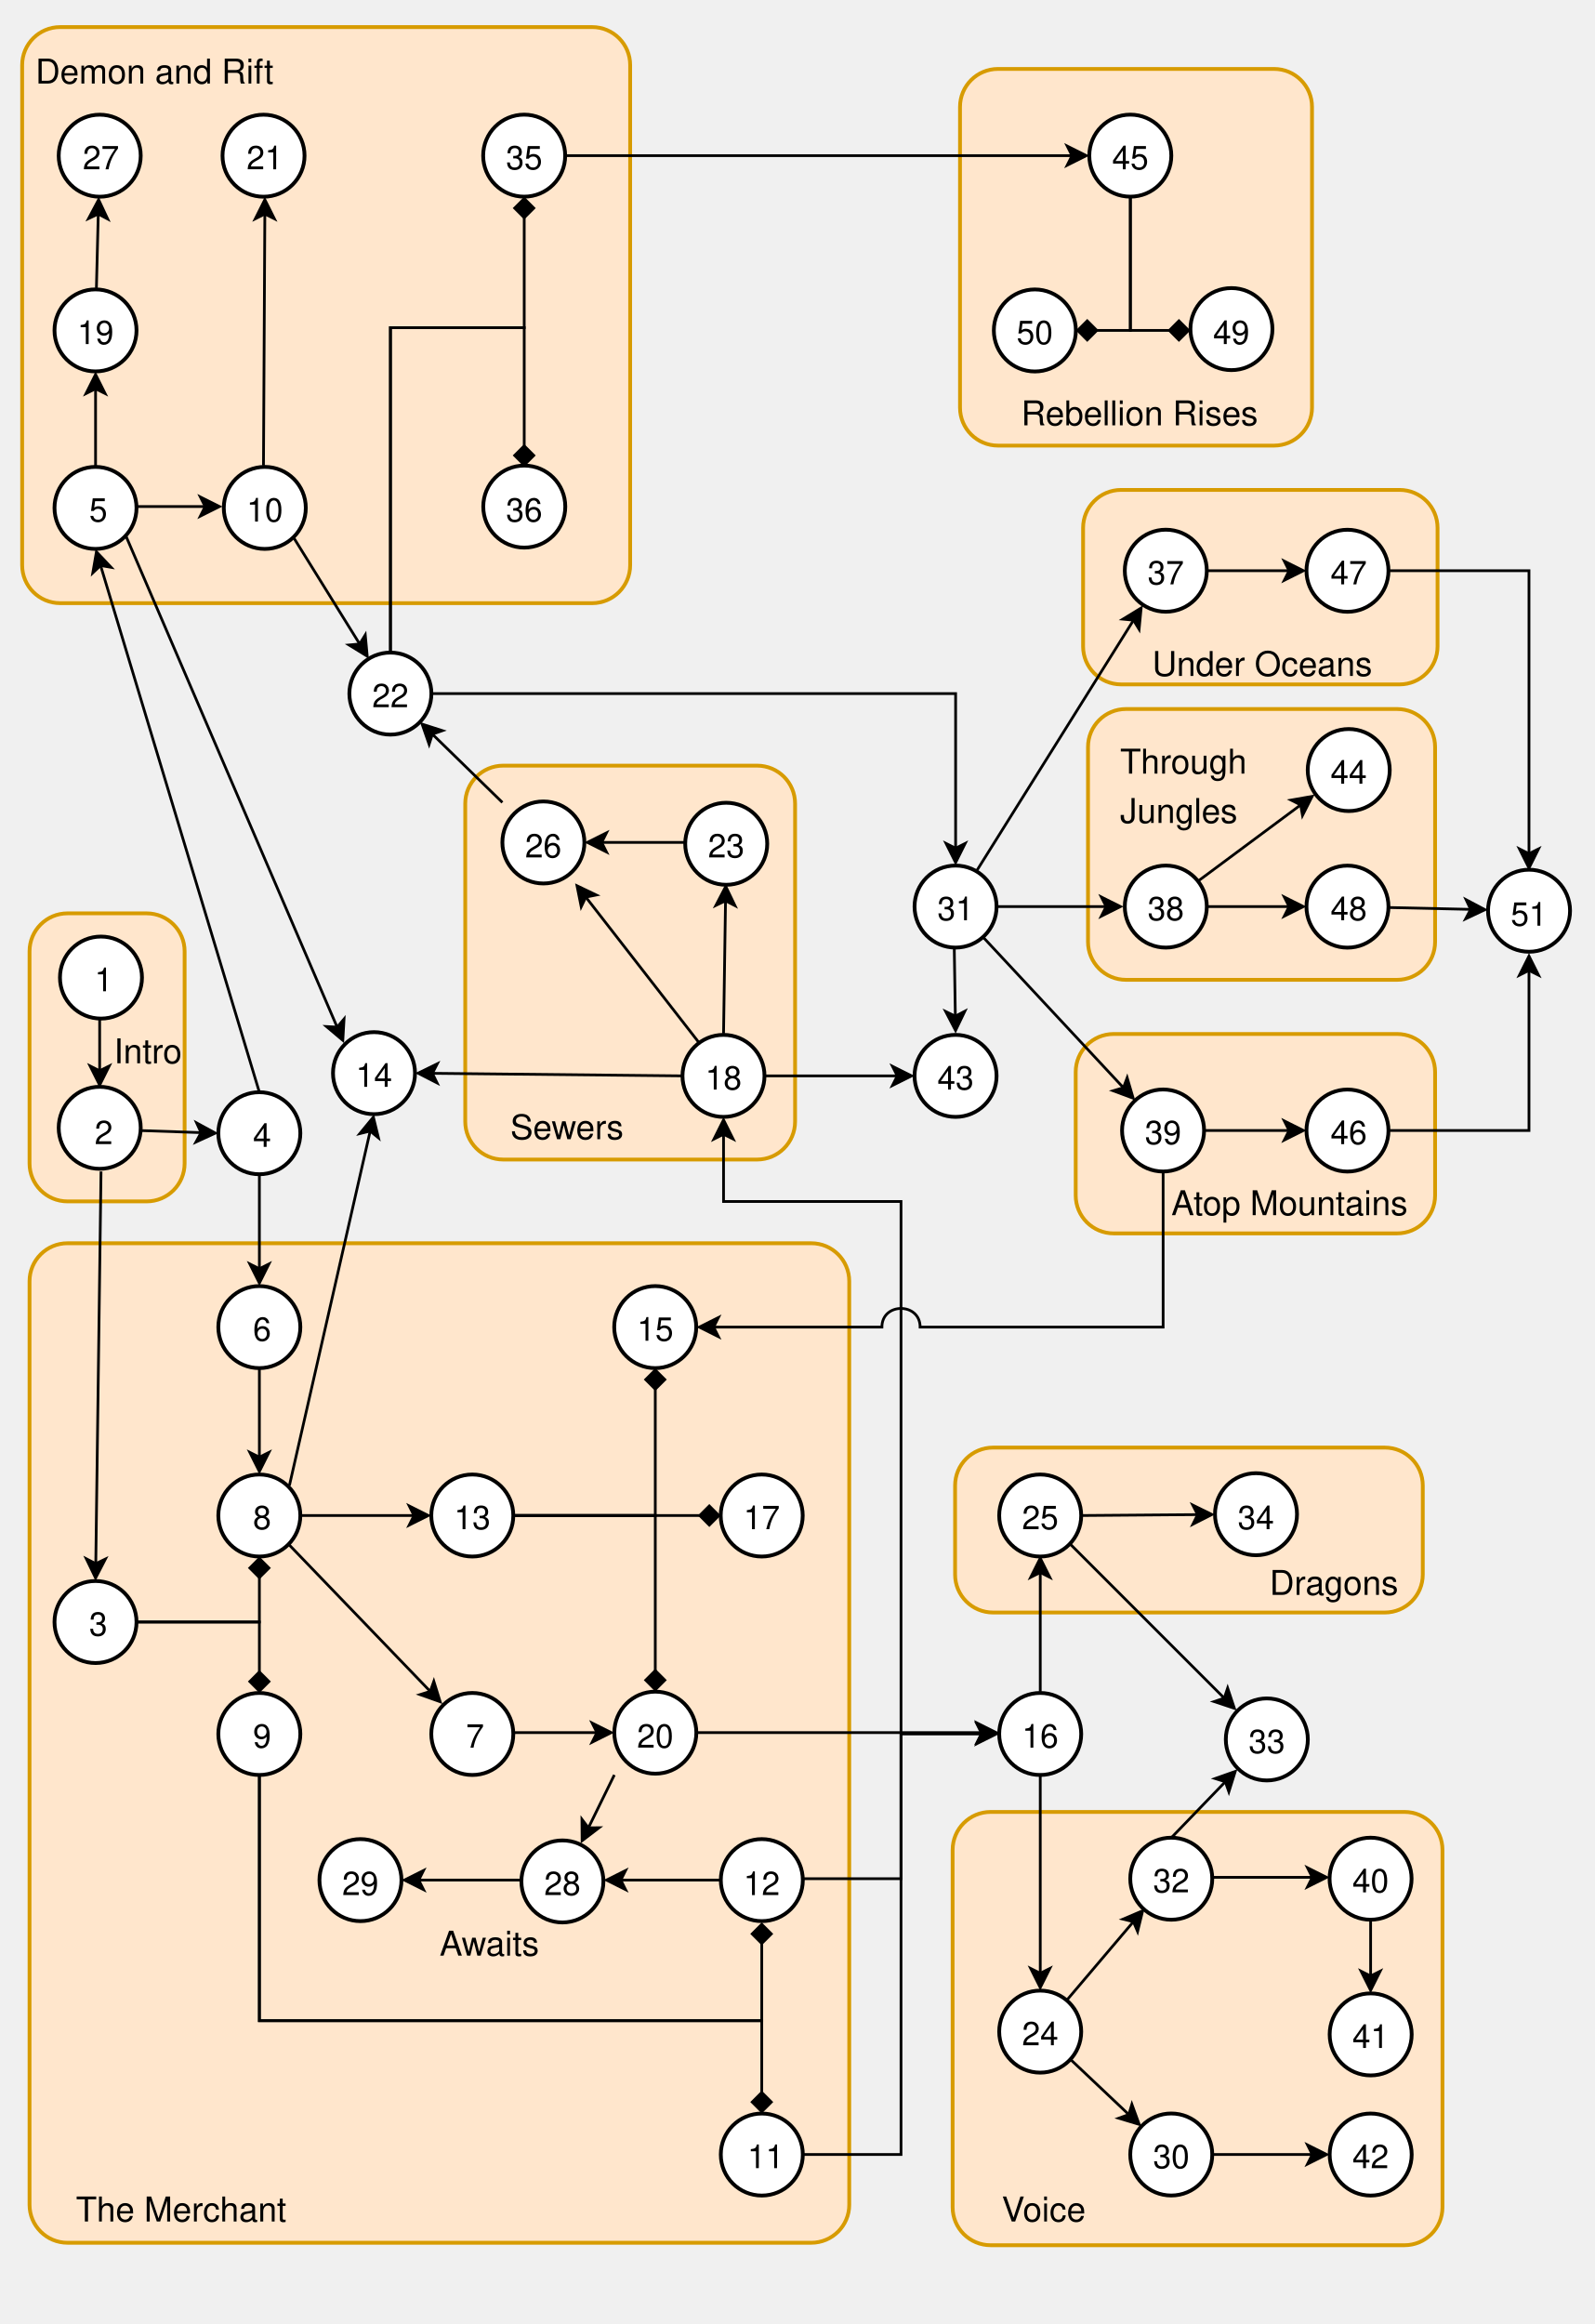
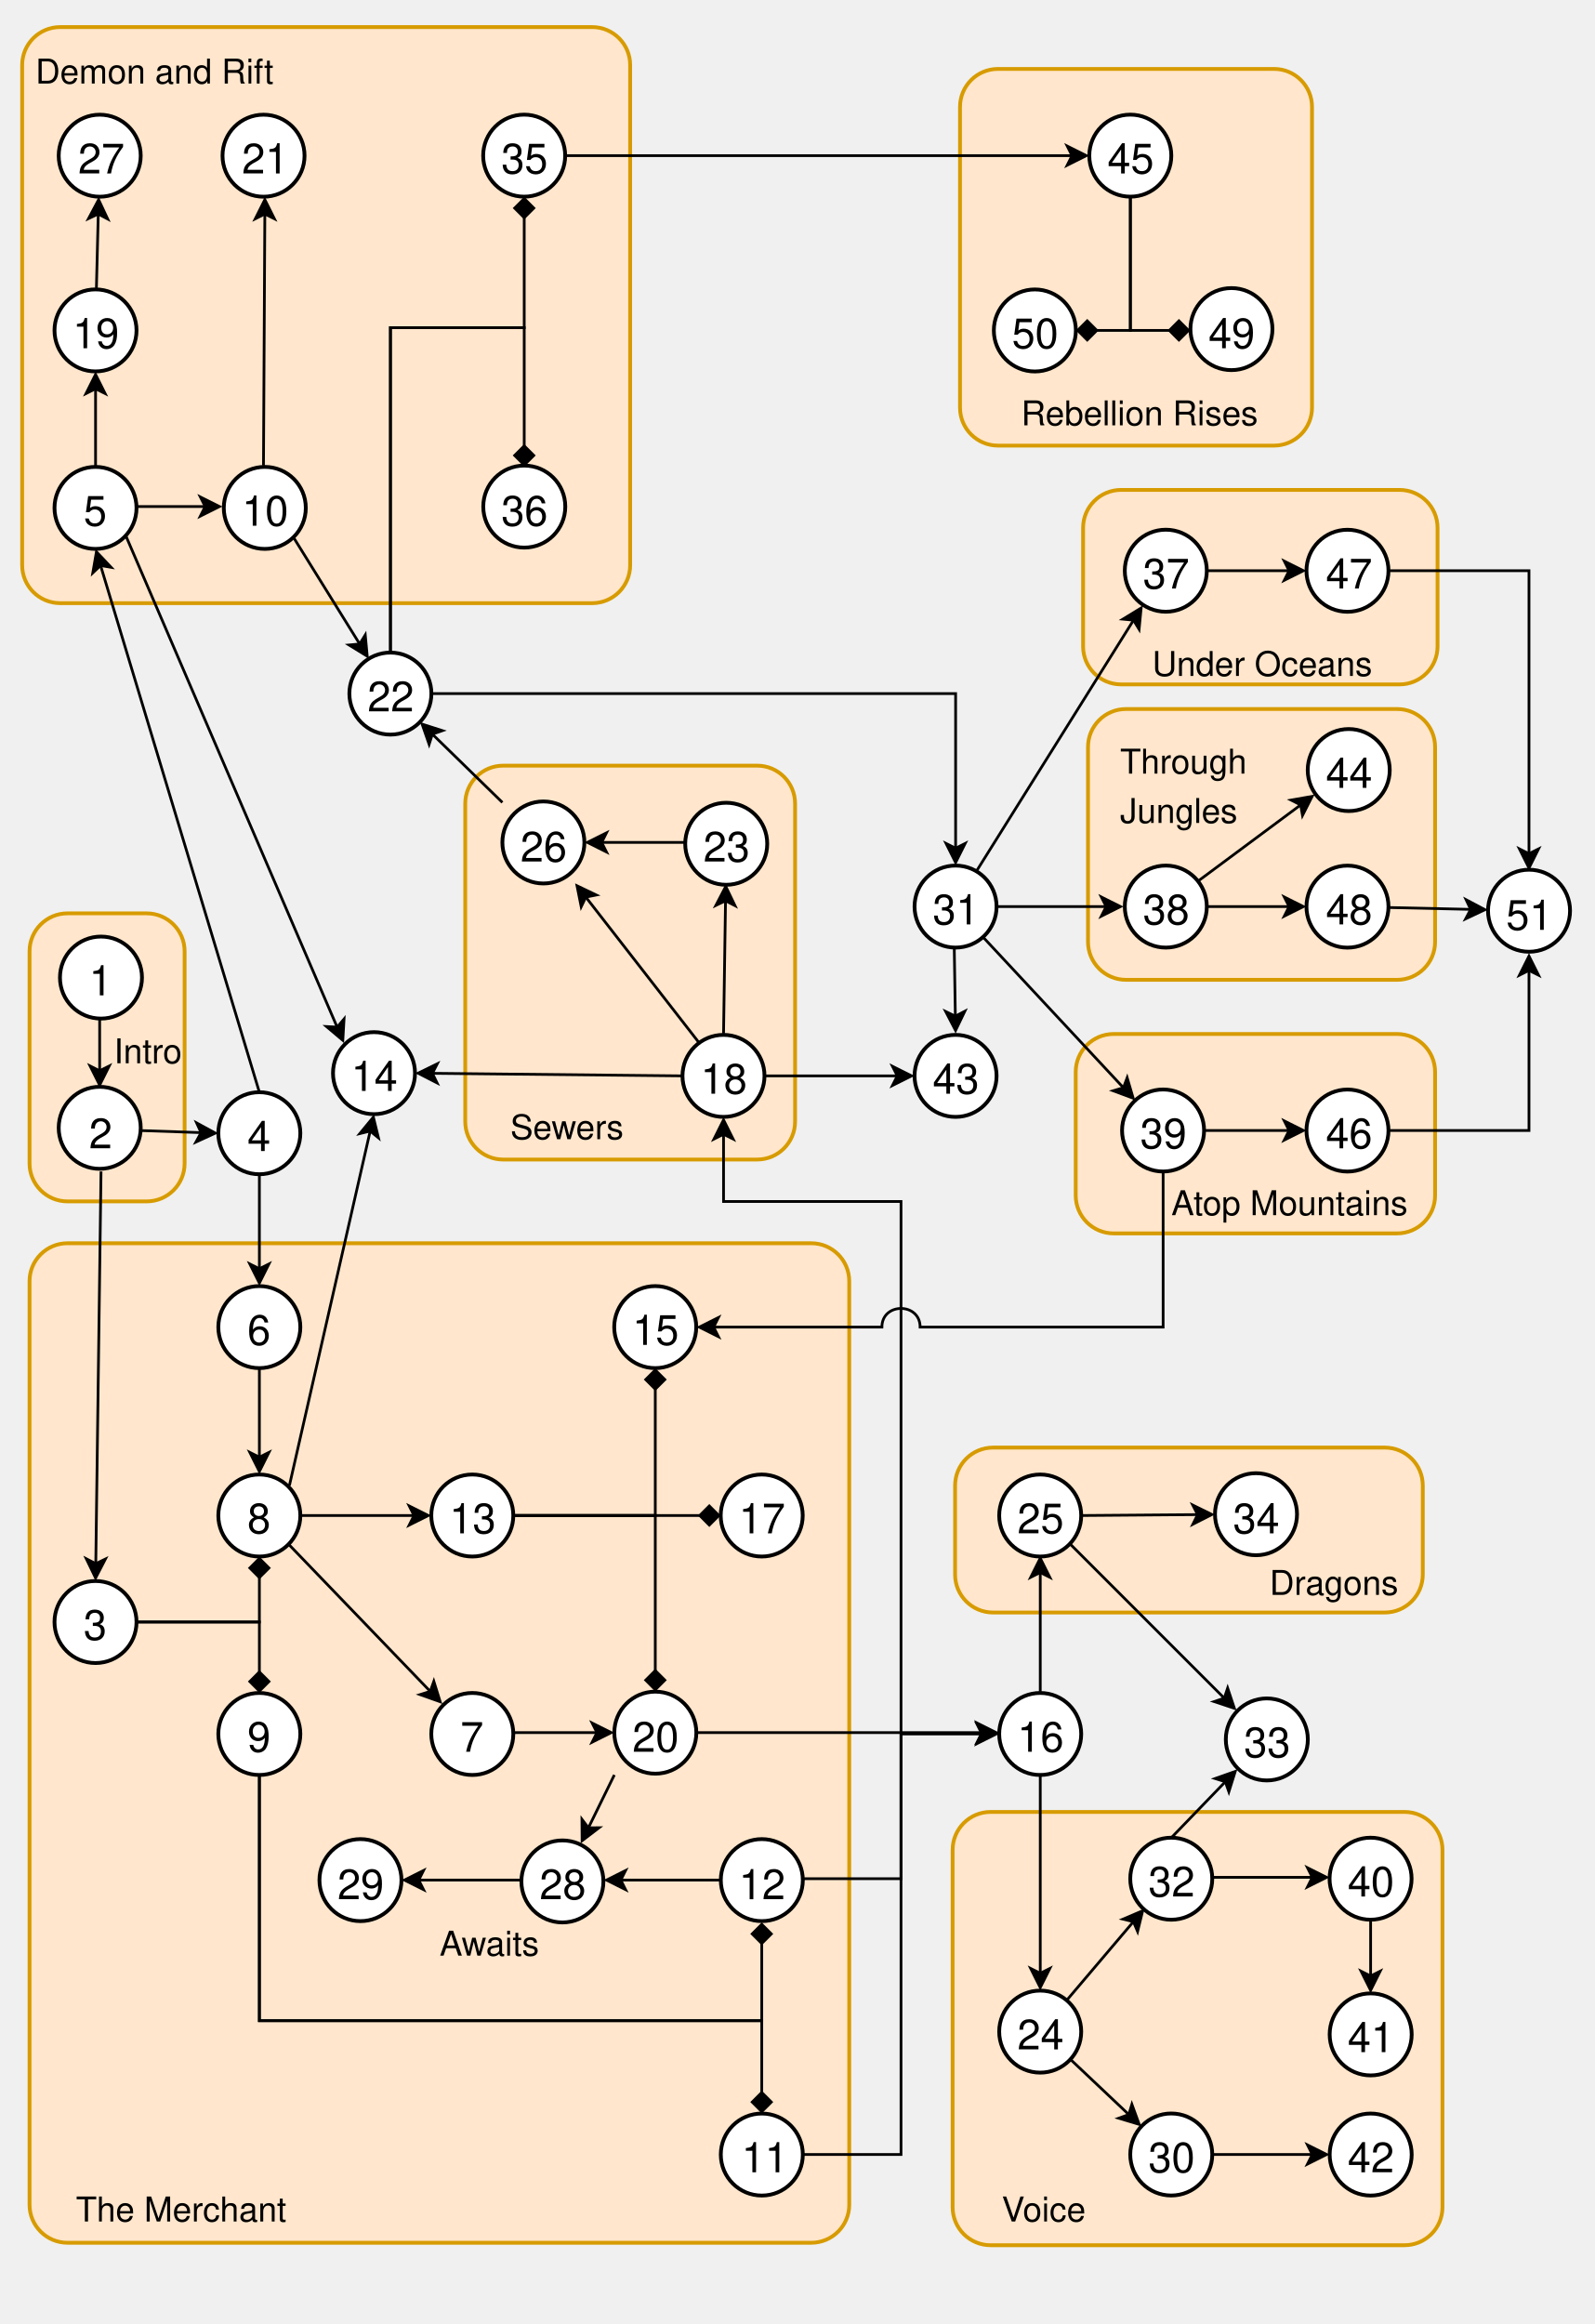
<svg xmlns="http://www.w3.org/2000/svg" version="1.1" width="420pt" viewBox="0 0 420 612" style="width:100%">
  <style>
-         circle.node { fill:#FFF; stroke:#000; transform: translate(-10.8px, 0); }
-         .line { fill: none; stroke: #000; }
-         .arrow { fill: #000; stroke: #000; }
-         .line, .arrow {transform: matrix(.719091,0,0,.719091,0,0)}
        text { font-family: Helvetica; }
-         text.label {font-size: 9px;}
+         text.label { font-size: 9px; }
+ 
+         circle.node { fill: #FFF; stroke:#000; transform: translate(-10.8px, 0); }
+         circle.node + text { font-size: 11px; transform: translate(-1px, 9px); }
+ 
+         .line { fill: none; }
+         .arrow { fill: #000; }
+         .line, .arrow { transform: scale(.719091,.719091); stroke: #000; }
    </style>
  <rect id="rect7997" width="92.708" height="99.191" x="252.839" y="18.153" rx="10" ry="10" stroke="#d79b00" fill="#ffe6cc" />
  <rect id="rect7999" width="160.131" height="151.703" x="5.835" y="7.131" rx="10" ry="10" stroke="#d79b00" fill="#ffe6cc" />
  <rect id="rect8001" width="93.356" height="51.216" x="285.254" y="129.013" rx="10" ry="10" stroke="#d79b00" fill="#ffe6cc" />
  <rect id="rect8005" width="91.411" height="71.314" x="286.551" y="186.712" rx="10" ry="10" stroke="#d79b00" fill="#ffe6cc" />
  <rect id="rect8007" width="86.873" height="103.729" x="122.53" y="201.623" rx="10" ry="10" stroke="#d79b00" fill="#ffe6cc" />
  <rect id="rect8009" width="40.843" height="75.852" x="7.78" y="240.521" rx="10" ry="10" stroke="#d79b00" fill="#ffe6cc" />
  <rect id="rect8011" width="94.653" height="52.513" x="283.309" y="272.288" rx="10" ry="10" stroke="#d79b00" fill="#ffe6cc" />
  <rect id="rect8013" width="123.178" height="43.436" x="251.542" y="381.203" rx="10" ry="10" stroke="#d79b00" fill="#ffe6cc" />
  <rect id="rect8015" width="215.886" height="263.212" x="7.78" y="327.394" rx="10" ry="10" stroke="#d79b00" fill="#ffe6cc" />
  <rect id="rect8017" width="129.013" height="114.102" x="250.894" y="477.153" rx="10" ry="10" stroke="#d79b00" fill="#ffe6cc" />
  <text class="label" x="268.94" y="112">Rebellion Rises</text>
  <text class="label" x="134.403" y="300">Sewers</text>
  <text class="label" x="334.377" y="420">Dragons</text>
  <text class="label" x="303.456" y="178">Under Oceans</text>
  <text class="label" x="308.49" y="320">Atop Mountains </text>
  <text class="label" x="295" y="203.716">Through </text>
  <text class="label" x="295" y="216.716">Jungles</text>
  <text class="label" x="20" y="585">The Merchant</text>
  <text class="label" x="115.774" y="515">Awaits</text>
  <text class="label" x="30" y="280">Intro</text>
  <text class="label" x="9.348" y="22">Demon and Rift</text>
  <text class="label" x="263.839" y="585">Voice</text>
  <g id="edge46-51">
    <path class="line" d="M 509 414 L 560 414 L 560 355.37 " />
    <path class="arrow" d="M 560 350.12 L 563.5 357.12 L 560 355.37 L 556.5 357.12 L 560 350.12 Z " />
  </g>
  <g id="edge1-2">
    <path class="line" d="M 36.5 373 L 36.5 392.13 " />
    <path class="arrow" d="M 36.5 397.38 L 33 390.38 L 36.5 392.13 L 40 390.38 L 36.5 397.38 Z " />
  </g>
  <g id="node1">
    <circle cx="37.393" cy="257.435" r="10.8" class="node" />
-     <text xml:space="preserve" transform="matrix(.719091 0 0 .719091 24.44909 253.12)" font-size="12" font-family="Helvetica">
-       <tspan y="11" x=".656">1</tspan>
-     </text>
+     <text x="24.449" y="253.12">1</text>
  </g>
  <g id="edge2-4">
    <path class="line" d="M 51.5 414.02 L 73.64 414.78 " />
    <path class="arrow" d="M 78.88 414.96 L 71.77 418.22 L 73.64 414.78 L 72.01 411.22 L 78.88 414.96 Z " />
  </g>
  <g id="edge2-3">
    <path class="line" d="M 37 429 L 35.08 572.63 " />
    <path class="arrow" d="M 35.01 577.88 L 31.61 570.84 L 35.08 572.63 L 38.61 570.93 L 35.01 577.88 Z " />
  </g>
  <g id="node2">
    <circle cx="37.06" cy="296.998" r="10.8" class="node" />
-     <text xml:space="preserve" transform="matrix(.719091 0 0 .719091 24.44909 293.3891)" font-size="12" font-family="Helvetica">
-       <tspan y="11" x=".656">2</tspan>
-     </text>
+     <text x="24.449" y="293.389">2</text>
  </g>
  <g id="edge4-6">
    <path class="line" d="M 95 430 L 95 464.63 " />
    <path class="arrow" d="M 95 469.88 L 91.5 462.88 L 95 464.63 L 98.5 462.88 L 95 469.88 Z " />
  </g>
  <g id="node4">
    <circle cx="79.1" cy="298.423" r="10.8" class="node" />
-     <text xml:space="preserve" transform="matrix(.719091 0 0 .719091 66.15637 294.1082)" font-size="12" font-family="Helvetica">
-       <tspan y="11" x=".656">4</tspan>
-     </text>
+     <text x="66.156" y="294.108">4</text>
  </g>
  <g id="edge3-8">
    <path class="line" d="M 50 594 L 95 594 L 95 577.71 " />
    <path class="arrow" d="M 95 570.71 L 98.5 574.21 L 95 577.71 L 91.5 574.21 L 95 570.71 Z " />
  </g>
  <g id="edge3-9">
    <path class="line" d="M 50 594 L 95 594 L 95 612.29 " />
    <path class="arrow" d="M 95 619.29 L 91.5 615.79 L 95 612.29 L 98.5 615.79 L 95 619.29 Z " />
  </g>
  <g id="node3">
    <circle cx="35.955" cy="427.14" r="10.8" class="node" />
-     <text xml:space="preserve" transform="matrix(.719091 0 0 .719091 23.01091 422.8255)" font-size="12" font-family="Helvetica">
-       <tspan y="11" x=".656">3</tspan>
-     </text>
+     <text x="23.011" y="422.825">3</text>
  </g>
  <g id="edge8-7">
    <path class="line" d="M 105.45 565.26 L 157.58 619.41 " />
    <path class="arrow" d="M 161.22 623.19 L 153.85 620.58 L 157.58 619.41 L 158.89 615.72 L 161.22 623.19 Z " />
  </g>
  <g id="edge8-14">
    <path class="line" d="M 106 544 L 135.58 414.21 " />
    <path class="arrow" d="M 136.75 409.09 L 138.61 416.69 L 135.58 414.21 L 131.78 415.14 L 136.75 409.09 Z " />
  </g>
  <g id="edge8-13">
    <path class="line" d="M 110 555 L 151.63 555 " />
    <path class="arrow" d="M 156.88 555 L 149.88 558.5 L 151.63 555 L 149.88 551.5 L 156.88 555 Z " />
  </g>
  <g id="node8">
    <circle cx="79.1" cy="399.095" r="10.8" class="node" />
-     <text xml:space="preserve" transform="matrix(.719091 0 0 .719091 66.15637 394.7809)" font-size="12" font-family="Helvetica">
-       <tspan y="11" x=".656">8</tspan>
-     </text>
+     <text x="66.156" y="394.781">8</text>
  </g>
  <g id="edge9-12">
    <path class="line" d="M 95 650 L 95 740 L 279 740 L 279 711.71 " />
    <path class="arrow" d="M 279 704.71 L 282.5 708.21 L 279 711.71 L 275.5 708.21 L 279 704.71 Z " />
  </g>
  <g id="edge9-11">
    <path class="line" d="M 95 649.5 L 95 740 L 279 740 L 279 766.29 " />
    <path class="arrow" d="M 279 773.29 L 275.5 769.79 L 279 766.29 L 282.5 769.79 L 279 773.29 Z " />
  </g>
  <g id="node9">
    <circle cx="79.1" cy="456.623" r="10.8" class="node" />
-     <text xml:space="preserve" transform="matrix(.719091 0 0 .719091 66.15637 452.3082)" font-size="12" font-family="Helvetica">
-       <tspan y="11" x=".656">9</tspan>
-     </text>
+     <text x="66.156" y="452.308">9</text>
  </g>
  <g id="edge5-10">
    <path class="line" d="M 50 185.5 L 75.13 185.5 " />
    <path class="arrow" d="M 80.38 185.5 L 73.38 189 L 75.13 185.5 L 73.38 182 L 80.38 185.5 Z " />
  </g>
  <g id="edge5-19">
    <path class="line" d="M 35 171 L 35 142.37 " />
    <path class="arrow" d="M 35 137.12 L 38.5 144.12 L 35 142.37 L 31.5 144.12 L 35 137.12 Z " />
  </g>
  <g id="edge5-14">
    <path class="line" d="M 46 196 L 123.48 376.15 " />
    <path class="arrow" d="M 125.56 380.97 L 119.58 375.93 L 123.48 376.15 L 126.01 373.16 L 125.56 380.97 Z " />
  </g>
  <g id="node5">
    <circle cx="35.955" cy="133.751" r="10.8" class="node" />
-     <text xml:space="preserve" transform="matrix(.719091 0 0 .719091 23.01091 129.4364)" font-size="12" font-family="Helvetica">
-       <tspan y="11" x=".656">5</tspan>
-     </text>
+     <text x="23.011" y="129.436">5</text>
  </g>
  <g id="edge6-8">
    <path class="line" d="M 95 501 L 95 533.63 " />
    <path class="arrow" d="M 95 538.88 L 91.5 531.88 L 95 533.63 L 98.5 531.88 L 95 538.88 Z " />
  </g>
  <g id="node6">
    <circle cx="79.1" cy="349.478" r="10.8" class="node" />
-     <text xml:space="preserve" transform="matrix(.719091 0 0 .719091 66.15637 345.1637)" font-size="12" font-family="Helvetica">
-       <tspan y="11" x=".656">6</tspan>
-     </text>
+     <text x="66.156" y="345.164">6</text>
  </g>
  <g id="edge10-21">
    <path class="line" d="M 96.5 170.5 L 97 78.37 " />
    <path class="arrow" d="M 97 73.12 L 100.5 80.12 L 97 78.37 L 93.5 80.12 L 97 73.12 Z " />
  </g>
  <g id="edge10-22">
    <path class="line" d="M 107 196 L 131.73 235.84 " />
    <path class="arrow" d="M 134.5 240.31 L 127.83 236.2 L 131.73 235.84 L 133.78 232.51 L 134.5 240.31 Z " />
  </g>
  <g id="node10">
    <circle cx="80.538" cy="133.751" r="10.8" class="node" />
-     <text xml:space="preserve" transform="matrix(.719091 0 0 .719091 64.71818 129.4364)" font-size="12" font-family="Helvetica">
-       <tspan y="11" x=".312 6.985">10</tspan>
-     </text>
+     <text x="64.718" y="129.436">10</text>
  </g>
  <g id="edge19-27">
    <path class="line" d="M 35.31 105.5 L 35.99 78.37 " />
    <path class="arrow" d="M 36.12 73.12 L 39.44 80.2 L 35.99 78.37 L 32.44 80.03 L 36.12 73.12 Z " />
  </g>
  <g id="node19">
    <circle cx="35.955" cy="87.01" r="10.8" class="node" />
-     <text xml:space="preserve" transform="matrix(.719091 0 0 .719091 20.13455 82.69546)" font-size="12" font-family="Helvetica">
-       <tspan y="11" x=".312 6.985">19</tspan>
-     </text>
+     <text x="20.135" y="82.695">19</text>
  </g>
  <g id="node14">
    <circle cx="109.302" cy="282.603" r="10.8" class="node" />
-     <text xml:space="preserve" transform="matrix(.719091 0 0 .719091 93.48182 278.2882)" font-size="12" font-family="Helvetica">
-       <tspan y="11" x=".312 6.985">14</tspan>
-     </text>
+     <text x="93.482" y="278.288">14</text>
  </g>
  <g id="edge7-20">
    <path class="line" d="M 188 634.5 L 218.63 634.5 " />
    <path class="arrow" d="M 223.88 634.5 L 216.88 638 L 218.63 634.5 L 216.88 631 L 223.88 634.5 Z " />
  </g>
  <g id="node7">
    <circle cx="135.189" cy="456.623" r="10.8" class="node" />
-     <text xml:space="preserve" transform="matrix(.719091 0 0 .719091 122.2455 452.3082)" font-size="12" font-family="Helvetica">
-       <tspan y="11" x=".656">7</tspan>
-     </text>
+     <text x="122.245" y="452.308">7</text>
  </g>
  <g id="edge13-20">
    <path class="line" d="M 188 555 L 240 555 L 240 611.79 " />
    <path class="arrow" d="M 240 618.79 L 236.5 615.29 L 240 611.79 L 243.5 615.29 L 240 618.79 Z " />
  </g>
  <g id="edge13-17">
    <path class="line" d="M 188 555 L 256.29 555 " />
    <path class="arrow" d="M 263.29 555 L 259.79 558.5 L 256.29 555 L 259.79 551.5 L 263.29 555 Z " />
  </g>
  <g id="node13">
    <circle cx="135.189" cy="399.095" r="10.8" class="node" />
-     <text xml:space="preserve" transform="matrix(.719091 0 0 .719091 119.3691 394.7809)" font-size="12" font-family="Helvetica">
-       <tspan y="11" x=".312 6.985">13</tspan>
-     </text>
+     <text x="119.369" y="394.781">13</text>
  </g>
  <g id="edge20-28">
    <path class="line" d="M 225 650 L 215.51 669.37 " />
    <path class="arrow" d="M 213.2 674.08 L 213.14 666.25 L 215.51 669.37 L 219.42 669.33 L 213.2 674.08 Z " />
  </g>
  <g id="edge20-16">
    <path class="line" d="M 255 634.5 L 359.63 634.5 " />
    <path class="arrow" d="M 364.88 634.5 L 357.88 638 L 359.63 634.5 L 357.88 631 L 364.88 634.5 Z " />
  </g>
  <g id="node20">
    <circle cx="183.395" cy="456.277" r="10.8" class="node" />
-     <text xml:space="preserve" transform="matrix(.719091 0 0 .719091 167.5482 452.3082)" font-size="12" font-family="Helvetica">
-       <tspan y="11" x=".312 6.985">20</tspan>
-     </text>
+     <text x="167.548" y="452.308">20</text>
  </g>
  <g id="edge11-18">
    <path class="line" d="M 294 789 L 330 789 L 330 440 L 265 440 L 265 415.37 " />
    <path class="arrow" d="M 265 410.12 L 268.5 417.12 L 265 415.37 L 261.5 417.12 L 265 410.12 Z " />
  </g>
  <g id="node11">
    <circle cx="211.44" cy="567.376" r="10.8" class="node" />
-     <text xml:space="preserve" transform="matrix(.719091 0 0 .719091 196.3118 563.0482)" font-size="12" font-family="Helvetica">
-       <tspan y="11" x=".766 6.555">11</tspan>
-     </text>
+     <text x="196.312" y="563.048">11</text>
  </g>
  <g id="edge12-28">
    <path class="line" d="M 264 688.5 L 227.37 688.5 " />
    <path class="arrow" d="M 222.12 688.5 L 229.12 685 L 227.37 688.5 L 229.12 692 L 222.12 688.5 Z " />
  </g>
  <g id="node12">
    <circle cx="211.44" cy="495.108" r="10.8" class="node" />
-     <text xml:space="preserve" transform="matrix(.719091 0 0 .719091 195.5927 491.1391)" font-size="12" font-family="Helvetica">
-       <tspan y="11" x=".312 6.985">12</tspan>
-     </text>
+     <text x="195.593" y="491.139">12</text>
  </g>
  <g id="edge18-43">
    <path class="line" d="M 280 394 L 328.63 394 " />
    <path class="arrow" d="M 333.88 394 L 326.88 397.5 L 328.63 394 L 326.88 390.5 L 333.88 394 Z " />
  </g>
  <g id="edge23-26">
    <path class="line" d="M 251 308.5 L 220.37 308.5 " />
    <path class="arrow" d="M 215.12 308.5 L 222.12 305 L 220.37 308.5 L 222.12 312 L 215.12 308.5 Z " />
  </g>
  <g id="edge18-23">
    <path class="line" d="M 265 378.5 L 265.73 329.87 " />
    <path class="arrow" d="M 265.81 324.62 L 269.2 331.67 L 265.73 329.87 L 262.2 331.56 L 265.81 324.62 Z " />
  </g>
  <g id="edge18-14">
    <path class="line" d="M 250 394 L 158.37 393.06 " />
    <path class="arrow" d="M 153.12 393.01 L 160.15 389.58 L 158.37 393.06 L 160.08 396.58 L 153.12 393.01 Z " />
  </g>
  <g id="node18">
    <circle cx="201.345" cy="283.322" r="10.8" class="node" />
-     <text xml:space="preserve" transform="matrix(.719091 0 0 .719091 185.5255 279.0073)" font-size="12" font-family="Helvetica">
-       <tspan y="11" x=".312 6.985">18</tspan>
-     </text>
+     <text x="185.525" y="279.007">18</text>
  </g>
  <g id="node28">
    <circle cx="158.919" cy="495.454" r="10.8" class="node" />
-     <text xml:space="preserve" transform="matrix(.719091 0 0 .719091 143.0991 491.1391)" font-size="12" font-family="Helvetica">
-       <tspan y="11" x=".312 6.985">28</tspan>
-     </text>
+     <text x="143.099" y="491.139">28</text>
  </g>
  <g id="node17">
    <circle cx="211.413" cy="399.095" r="10.8" class="node" />
-     <text xml:space="preserve" transform="matrix(.719091 0 0 .719091 195.5927 394.7809)" font-size="12" font-family="Helvetica">
-       <tspan y="11" x=".312 6.985">17</tspan>
-     </text>
+     <text x="195.593" y="394.781">17</text>
  </g>
  <g id="node43">
    <circle cx="262.468" cy="283.322" r="10.8" class="node" />
-     <text xml:space="preserve" transform="matrix(.719091 0 0 .719091 246.6482 279.0073)" font-size="12" font-family="Helvetica">
-       <tspan y="11" x=".312 6.985">43</tspan>
-     </text>
+     <text x="246.648" y="279.007">43</text>
  </g>
  <g id="edge26-22">
    <path class="line" d="M 184 293.87 L 158.36 268.86 " />
    <path class="arrow" d="M 154.6 265.19 L 162.05 267.57 L 158.36 268.86 L 157.17 272.59 L 154.6 265.19 Z " />
  </g>
  <g id="node26">
    <circle cx="153.913" cy="221.853" r="10.8" class="node" />
-     <text xml:space="preserve" transform="matrix(.719091 0 0 .719091 138.0655 217.8845)" font-size="12" font-family="Helvetica">
-       <tspan y="11" x=".312 6.985">26</tspan>
-     </text>
+     <text x="138.065" y="217.885">26</text>
  </g>
  <g id="node27">
    <circle cx="37.06" cy="41.002" r="10.8" class="node" />
-     <text xml:space="preserve" transform="matrix(.719091 0 0 .719091 21.57273 36.67364)" font-size="12" font-family="Helvetica">
-       <tspan y="11" x=".312 6.985">27</tspan>
-     </text>
+     <text x="21.573" y="36.674">27</text>
  </g>
  <g id="node21">
    <circle cx="80.206" cy="41.002" r="10.8" class="node" />
-     <text xml:space="preserve" transform="matrix(.719091 0 0 .719091 64.71818 36.67364)" font-size="12" font-family="Helvetica">
-       <tspan y="11" x=".312 6.985">21</tspan>
-     </text>
+     <text x="64.718" y="36.674">21</text>
  </g>
  <g id="edge22-35">
    <path class="line" d="M 143 239 L 143 120 L 192 120 L 192 79.71 " />
    <path class="arrow" d="M 192 72.71 L 195.5 76.21 L 192 79.71 L 188.5 76.21 L 192 72.71 Z " />
  </g>
  <g id="node22">
    <circle cx="113.616" cy="182.649" r="10.8" class="node" />
-     <text xml:space="preserve" transform="matrix(.719091 0 0 .719091 97.79637 178.3346)" font-size="12" font-family="Helvetica">
-       <tspan y="11" x=".312 6.985">22</tspan>
-     </text>
+     <text x="97.796" y="178.335">22</text>
  </g>
  <g id="edge31-43">
    <path class="line" d="M 349.5 347 L 349.9 372.13 " />
    <path class="arrow" d="M 349.98 377.38 L 346.37 370.44 L 349.9 372.13 L 353.37 370.33 L 349.98 377.38 Z " />
  </g>
  <g id="edge31-38">
    <path class="line" d="M 364.5 332 L 405.13 332 " />
    <path class="arrow" d="M 410.38 332 L 403.38 335.5 L 405.13 332 L 403.38 328.5 L 410.38 332 Z " />
  </g>
  <g id="edge31-39">
    <path class="line" d="M 359.79 342.91 L 411.46 398.34 " />
    <path class="arrow" d="M 415.04 402.18 L 407.71 399.45 L 411.46 398.34 L 412.83 394.67 L 415.04 402.18 Z " />
  </g>
  <g id="edge31-37">
    <path class="line" d="M 357.47 319.29 L 415.16 227.11 " />
    <path class="arrow" d="M 417.95 222.66 L 417.2 230.45 L 415.16 227.11 L 411.27 226.74 L 417.95 222.66 Z " />
  </g>
  <g id="node31">
    <circle cx="262.468" cy="238.738" r="10.8" class="node" />
-     <text xml:space="preserve" transform="matrix(.719091 0 0 .719091 246.6482 234.4237)" font-size="12" font-family="Helvetica">
-       <tspan y="11" x=".312 6.985">31</tspan>
-     </text>
+     <text x="246.648" y="234.424">31</text>
  </g>
  <g id="edge35-45">
    <path class="line" d="M 207 57 L 392.63 57 " />
    <path class="arrow" d="M 397.88 57 L 390.88 60.5 L 392.63 57 L 390.88 53.5 L 397.88 57 Z " />
  </g>
  <g id="edge22-31">
    <path class="line" d="M 158 254 L 350 254 L 350 310.63 " />
    <path class="arrow" d="M 350 315.88 L 346.5 308.88 L 350 310.63 L 353.5 308.88 L 350 315.88 Z " />
  </g>
  <g id="edge22-36">
    <path class="line" d="M 143 239 L 143 120 L 192 120 L 192 163.29 " />
    <path class="arrow" d="M 192 170.29 L 188.5 166.79 L 192 163.29 L 195.5 166.79 L 192 170.29 Z " />
  </g>
  <g id="node35">
    <circle cx="148.852" cy="40.988" r="10.8" class="node" />
-     <text xml:space="preserve" transform="matrix(.719091 0 0 .719091 133.0318 36.67364)" font-size="12" font-family="Helvetica">
-       <tspan y="11" x=".312 6.985">35</tspan>
-     </text>
+     <text x="133.032" y="36.674">35</text>
  </g>
  <g id="node36">
    <circle cx="148.879" cy="133.405" r="10.8" class="node" />
-     <text xml:space="preserve" transform="matrix(.719091 0 0 .719091 133.0318 129.4364)" font-size="12" font-family="Helvetica">
-       <tspan y="11" x=".312 6.985">36</tspan>
-     </text>
+     <text x="133.032" y="129.436">36</text>
  </g>
  <g id="edge45-50">
    <path class="line" d="M 414 72 L 414 121 L 401.71 121 " />
    <path class="arrow" d="M 394.71 121 L 398.21 117.5 L 401.71 121 L 398.21 124.5 L 394.71 121 Z " />
  </g>
  <g id="edge45-49">
    <path class="line" d="M 414 72 L 414 121 L 428.29 121 " />
    <path class="arrow" d="M 435.29 121 L 431.79 124.5 L 428.29 121 L 431.79 117.5 L 435.29 121 Z " />
  </g>
  <g id="node45">
    <circle cx="308.49" cy="40.988" r="10.8" class="node" />
-     <text xml:space="preserve" transform="matrix(.719091 0 0 .719091 292.67 36.67364)" font-size="12" font-family="Helvetica">
-       <tspan y="11" x=".312 6.985">45</tspan>
-     </text>
+     <text x="292.67" y="36.674">45</text>
  </g>
  <g id="node49">
    <circle cx="335.124" cy="86.664" r="10.8" class="node" />
-     <text xml:space="preserve" transform="matrix(.719091 0 0 .719091 319.2764 82.69546)" font-size="12" font-family="Helvetica">
-       <tspan y="11" x=".312 6.985">49</tspan>
-     </text>
+     <text x="319.276" y="82.695">49</text>
  </g>
  <g id="node50">
    <circle cx="283.349" cy="87.024" r="10.8" class="node" />
-     <text xml:space="preserve" transform="matrix(.719091 0 0 .719091 267.5018 82.69546)" font-size="12" font-family="Helvetica">
-       <tspan y="11" x=".312 6.985">50</tspan>
-     </text>
+     <text x="267.502" y="82.695">50</text>
  </g>
  <g id="node29">
    <circle cx="105.734" cy="495.108" r="10.8" class="node" />
-     <text xml:space="preserve" transform="matrix(.719091 0 0 .719091 89.88636 491.1391)" font-size="12" font-family="Helvetica">
-       <tspan y="11" x=".312 6.985">29</tspan>
-     </text>
+     <text x="89.886" y="491.139">29</text>
  </g>
  <g id="edge37-47">
    <path class="line" d="M 442 209 L 462 209 L 459 209 L 472.13 209 " />
    <path class="arrow" d="M 477.38 209 L 470.38 212.5 L 472.13 209 L 470.38 205.5 L 477.38 209 Z " />
  </g>
  <g id="node37">
    <circle cx="317.838" cy="150.29" r="10.8" class="node" />
-     <text xml:space="preserve" transform="matrix(.719091 0 0 .719091 302.0182 145.9754)" font-size="12" font-family="Helvetica">
-       <tspan y="11" x=".312 6.985">37</tspan>
-     </text>
+     <text x="302.018" y="145.975">37</text>
  </g>
  <g id="edge38-48">
    <path class="line" d="M 441.5 332 L 472.13 332 " />
    <path class="arrow" d="M 477.38 332 L 470.38 335.5 L 472.13 332 L 470.38 328.5 L 477.38 332 Z " />
  </g>
  <g id="edge38-44">
    <path class="line" d="M 438.45 322.93 L 476.37 294.77 " />
    <path class="arrow" d="M 480.58 291.64 L 477.05 298.62 L 476.37 294.77 L 472.87 293 L 480.58 291.64 Z " />
  </g>
  <g id="node38">
    <circle cx="317.838" cy="238.738" r="10.8" class="node" />
-     <text xml:space="preserve" transform="matrix(.719091 0 0 .719091 302.0182 234.4237)" font-size="12" font-family="Helvetica">
-       <tspan y="11" x=".312 6.985">38</tspan>
-     </text>
+     <text x="302.018" y="234.424">38</text>
  </g>
  <g id="edge39-46">
    <path class="line" d="M 441 414 L 472.13 414 " />
    <path class="arrow" d="M 477.38 414 L 470.38 417.5 L 472.13 414 L 470.38 410.5 L 477.38 414 Z " />
  </g>
  <g id="edge39-15">
    <path class="line" d="M 426 429 L 426 486 L 337 486 C 337 476.9 323 476.9 323 486 L 261.37 486 " />
    <path class="arrow" d="M 256.12 486 L 263.12 482.5 L 261.37 486 L 263.12 489.5 L 256.12 486 Z " />
  </g>
  <g id="node39">
    <circle cx="317.119" cy="297.704" r="10.8" class="node" />
-     <text xml:space="preserve" transform="matrix(.719091 0 0 .719091 301.2991 293.3891)" font-size="12" font-family="Helvetica">
-       <tspan y="11" x=".312 6.985">39</tspan>
-     </text>
+     <text x="301.299" y="293.389">39</text>
  </g>
  <g id="node15">
    <circle cx="183.368" cy="349.478" r="10.8" class="node" />
-     <text xml:space="preserve" transform="matrix(.719091 0 0 .719091 167.5482 345.1637)" font-size="12" font-family="Helvetica">
-       <tspan y="11" x=".312 6.985">15</tspan>
-     </text>
+     <text x="167.548" y="345.164">15</text>
  </g>
  <g id="edge13-15">
    <path class="line" d="M 188 555 L 240 555 L 240 508.71 " />
    <path class="arrow" d="M 240 501.71 L 243.5 505.21 L 240 508.71 L 236.5 505.21 L 240 501.71 Z " />
  </g>
  <g id="edge28-29">
    <path class="line" d="M 191 688.5 L 153.37 688.5 " />
    <path class="arrow" d="M 148.12 688.5 L 155.12 685 L 153.37 688.5 L 155.12 692 L 148.12 688.5 Z " />
  </g>
  <g id="node23">
    <circle cx="202.065" cy="222.199" r="10.8" class="node" />
-     <text xml:space="preserve" transform="matrix(.719091 0 0 .719091 186.2446 217.8845)" font-size="12" font-family="Helvetica">
-       <tspan y="11" x=".312 6.985">23</tspan>
-     </text>
+     <text x="186.245" y="217.885">23</text>
  </g>
  <g id="edge48-51">
    <path class="line" d="M 508.5 332.34 L 538.63 333.02 " />
    <path class="arrow" d="M 543.88 333.14 L 536.81 336.48 L 538.63 333.02 L 536.96 329.48 L 543.88 333.14 Z " />
  </g>
  <g id="node48">
    <circle cx="365.685" cy="238.752" r="10.8" class="node" />
-     <text xml:space="preserve" transform="matrix(.719091 0 0 .719091 350.1973 234.4237)" font-size="12" font-family="Helvetica">
-       <tspan y="11" x=".312 6.985">48</tspan>
-     </text>
+     <text x="350.197" y="234.424">48</text>
  </g>
  <g id="node44">
    <circle cx="366.017" cy="202.784" r="10.8" class="node" />
-     <text xml:space="preserve" transform="matrix(.719091 0 0 .719091 350.1973 198.4691)" font-size="12" font-family="Helvetica">
-       <tspan y="11" x=".312 6.985">44</tspan>
-     </text>
+     <text x="350.197" y="198.469">44</text>
  </g>
  <g id="node51">
    <circle cx="413.505" cy="239.83" r="10.8" class="node" />
-     <text xml:space="preserve" transform="matrix(.719091 0 0 .719091 397.6573 235.8618)" font-size="12" font-family="Helvetica">
-       <tspan y="11" x=".312 6.985">51</tspan>
-     </text>
+     <text x="397.657" y="235.862">51</text>
  </g>
  <g id="node46">
    <circle cx="365.685" cy="297.717" r="10.8" class="node" />
-     <text xml:space="preserve" transform="matrix(.719091 0 0 .719091 350.1973 293.3891)" font-size="12" font-family="Helvetica">
-       <tspan y="11" x=".312 6.985">46</tspan>
-     </text>
+     <text x="350.197" y="293.389">46</text>
  </g>
  <g id="edge47-51">
    <path class="line" d="M 509 209 L 560 209 L 560 312.63 " />
    <path class="arrow" d="M 560 317.88 L 556.5 310.88 L 560 312.63 L 563.5 310.88 L 560 317.88 Z " />
  </g>
  <g id="node47">
    <circle cx="365.685" cy="150.304" r="10.8" class="node" />
-     <text xml:space="preserve" transform="matrix(.719091 0 0 .719091 350.1973 145.9754)" font-size="12" font-family="Helvetica">
-       <tspan y="11" x=".312 6.985">47</tspan>
-     </text>
+     <text x="350.197" y="145.975">47</text>
  </g>
  <g id="node16">
    <circle cx="284.76" cy="456.623" r="10.8" class="node" />
-     <text xml:space="preserve" transform="matrix(.719091 0 0 .719091 268.94 452.3082)" font-size="12" font-family="Helvetica">
-       <tspan y="11" x=".312 6.985">16</tspan>
-     </text>
+     <text x="268.94" y="452.308">16</text>
  </g>
  <g id="node24">
    <circle cx="284.76" cy="535.004" r="10.8" class="node" />
-     <text xml:space="preserve" transform="matrix(.719091 0 0 .719091 268.94 530.6891)" font-size="12" font-family="Helvetica">
-       <tspan y="11" x=".312 6.985">24</tspan>
-     </text>
+     <text x="268.94" y="530.689">24</text>
  </g>
  <g id="edge16-24">
    <path class="line" d="M 381 649.5 L 381 722.63 " />
    <path class="arrow" d="M 381 727.88 L 377.5 720.88 L 381 722.63 L 384.5 720.88 L 381 727.88 Z " />
  </g>
  <g id="node25">
    <circle cx="284.76" cy="399.095" r="10.8" class="node" />
-     <text xml:space="preserve" transform="matrix(.719091 0 0 .719091 268.94 394.7809)" font-size="12" font-family="Helvetica">
-       <tspan y="11" x=".312 6.985">25</tspan>
-     </text>
+     <text x="268.94" y="394.781">25</text>
  </g>
  <g id="edge16-25">
    <path class="line" d="M 381 619.5 L 381 575.87 " />
    <path class="arrow" d="M 381 570.62 L 384.5 577.62 L 381 575.87 L 377.5 577.62 L 381 570.62 Z " />
  </g>
  <g id="node30">
    <circle cx="319.276" cy="567.363" r="10.8" class="node" />
-     <text xml:space="preserve" transform="matrix(.719091 0 0 .719091 303.4564 563.0482)" font-size="12" font-family="Helvetica">
-       <tspan y="11" x=".312 6.985">30</tspan>
-     </text>
+     <text x="303.456" y="563.048">30</text>
  </g>
  <g id="edge24-30">
    <path class="line" d="M 392.04 754.15 L 413.43 774.37 " />
    <path class="arrow" d="M 417.24 777.97 L 409.75 775.71 L 413.43 774.37 L 414.56 770.62 L 417.24 777.97 Z " />
  </g>
  <g id="node32">
    <circle cx="319.276" cy="494.735" r="10.8" class="node" />
-     <text xml:space="preserve" transform="matrix(.719091 0 0 .719091 303.4564 490.42)" font-size="12" font-family="Helvetica">
-       <tspan y="11" x=".312 6.985">32</tspan>
-     </text>
+     <text x="303.456" y="490.42">32</text>
  </g>
  <g id="edge24-32">
    <path class="line" d="M 390.68 732.54 L 415.12 703.74 " />
    <path class="arrow" d="M 418.51 699.74 L 416.65 707.34 L 415.12 703.74 L 411.32 702.81 L 418.51 699.74 Z " />
  </g>
  <g id="node42">
    <circle cx="371.797" cy="567.376" r="10.8" class="node" />
-     <text xml:space="preserve" transform="matrix(.719091 0 0 .719091 355.95 563.0482)" font-size="12" font-family="Helvetica">
-       <tspan y="11" x=".312 6.985">42</tspan>
-     </text>
+     <text x="355.95" y="563.048">42</text>
  </g>
  <g id="edge30-42">
    <path class="line" d="M 444 789 L 480.63 789 " />
    <path class="arrow" d="M 485.88 789 L 478.88 792.5 L 480.63 789 L 478.88 785.5 L 485.88 789 Z " />
  </g>
  <g id="node40">
    <circle cx="371.77" cy="494.735" r="10.8" class="node" />
-     <text xml:space="preserve" transform="matrix(.719091 0 0 .719091 355.95 490.42)" font-size="12" font-family="Helvetica">
-       <tspan y="11" x=".312 6.985">40</tspan>
-     </text>
+     <text x="355.95" y="490.42">40</text>
  </g>
  <g id="edge32-40">
    <path class="line" d="M 444 687.5 L 480.63 687.5 " />
    <path class="arrow" d="M 485.88 687.5 L 478.88 691 L 480.63 687.5 L 478.88 684 L 485.88 687.5 Z " />
  </g>
  <g id="node33">
    <circle cx="344.445" cy="458.061" r="10.8" class="node" />
-     <text xml:space="preserve" transform="matrix(.719091 0 0 .719091 328.6246 453.7464)" font-size="12" font-family="Helvetica">
-       <tspan y="11" x=".312 6.985">33</tspan>
-     </text>
+     <text x="328.625" y="453.746">33</text>
  </g>
  <g id="edge25-33">
    <path class="line" d="M 391.61 565.11 L 448.39 621.89 " />
    <path class="arrow" d="M 452.1 625.6 L 444.68 623.13 L 448.39 621.89 L 449.63 618.18 L 452.1 625.6 Z " />
  </g>
  <g id="edge32-33">
    <path class="line" d="M 429 673 L 448.78 652.49 " />
    <path class="arrow" d="M 452.42 648.71 L 450.08 656.18 L 448.78 652.49 L 445.05 651.32 L 452.42 648.71 Z " />
  </g>
  <g id="node41">
    <circle cx="371.797" cy="535.736" r="10.8" class="node" />
-     <text xml:space="preserve" transform="matrix(.719091 0 0 .719091 355.95 531.4082)" font-size="12" font-family="Helvetica">
-       <tspan y="11" x=".312 6.985">41</tspan>
-     </text>
+     <text x="355.95" y="531.408">41</text>
  </g>
  <g id="edge40-41">
    <path class="line" d="M 502 702.5 L 502 723.63 " />
    <path class="arrow" d="M 502 728.88 L 498.5 721.88 L 502 723.63 L 505.5 721.88 L 502 728.88 Z " />
  </g>
  <g id="node34">
    <circle cx="341.595" cy="398.75" r="10.8" class="node" />
-     <text xml:space="preserve" transform="matrix(.719091 0 0 .719091 325.7482 394.7809)" font-size="12" font-family="Helvetica">
-       <tspan y="11" x=".312 6.985">34</tspan>
-     </text>
+     <text x="325.748" y="394.781">34</text>
  </g>
  <g id="edge25-34">
    <path class="line" d="M 396 555 L 438.63 554.67 " />
    <path class="arrow" d="M 443.88 554.63 L 436.91 558.18 L 438.63 554.67 L 436.85 551.18 L 443.88 554.63 Z " />
  </g>
  <g id="edge12-16">
    <path class="line" d="M 294 689 L 294 688 L 330 688 L 330 635 L 359.63 635 " />
    <path class="arrow" d="M 364.88 635 L 357.88 638.5 L 359.63 635 L 357.88 631.5 L 364.88 635 Z " />
  </g>
  <g id="edge4-5">
    <path class="line" d="M 95 400 L 36.84 207.1 " />
    <path class="arrow" d="M 35.32 202.07 L 40.69 207.76 L 36.84 207.1 L 33.99 209.78 L 35.32 202.07 Z " />
  </g>
  <g id="edge18-26">
    <path class="line" d="M 255.84 381.62 L 214.56 328.53 " />
    <path class="arrow" d="M 211.33 324.38 L 218.39 327.76 L 214.56 328.53 L 212.87 332.06 L 211.33 324.38 Z " />
  </g>
</svg>
